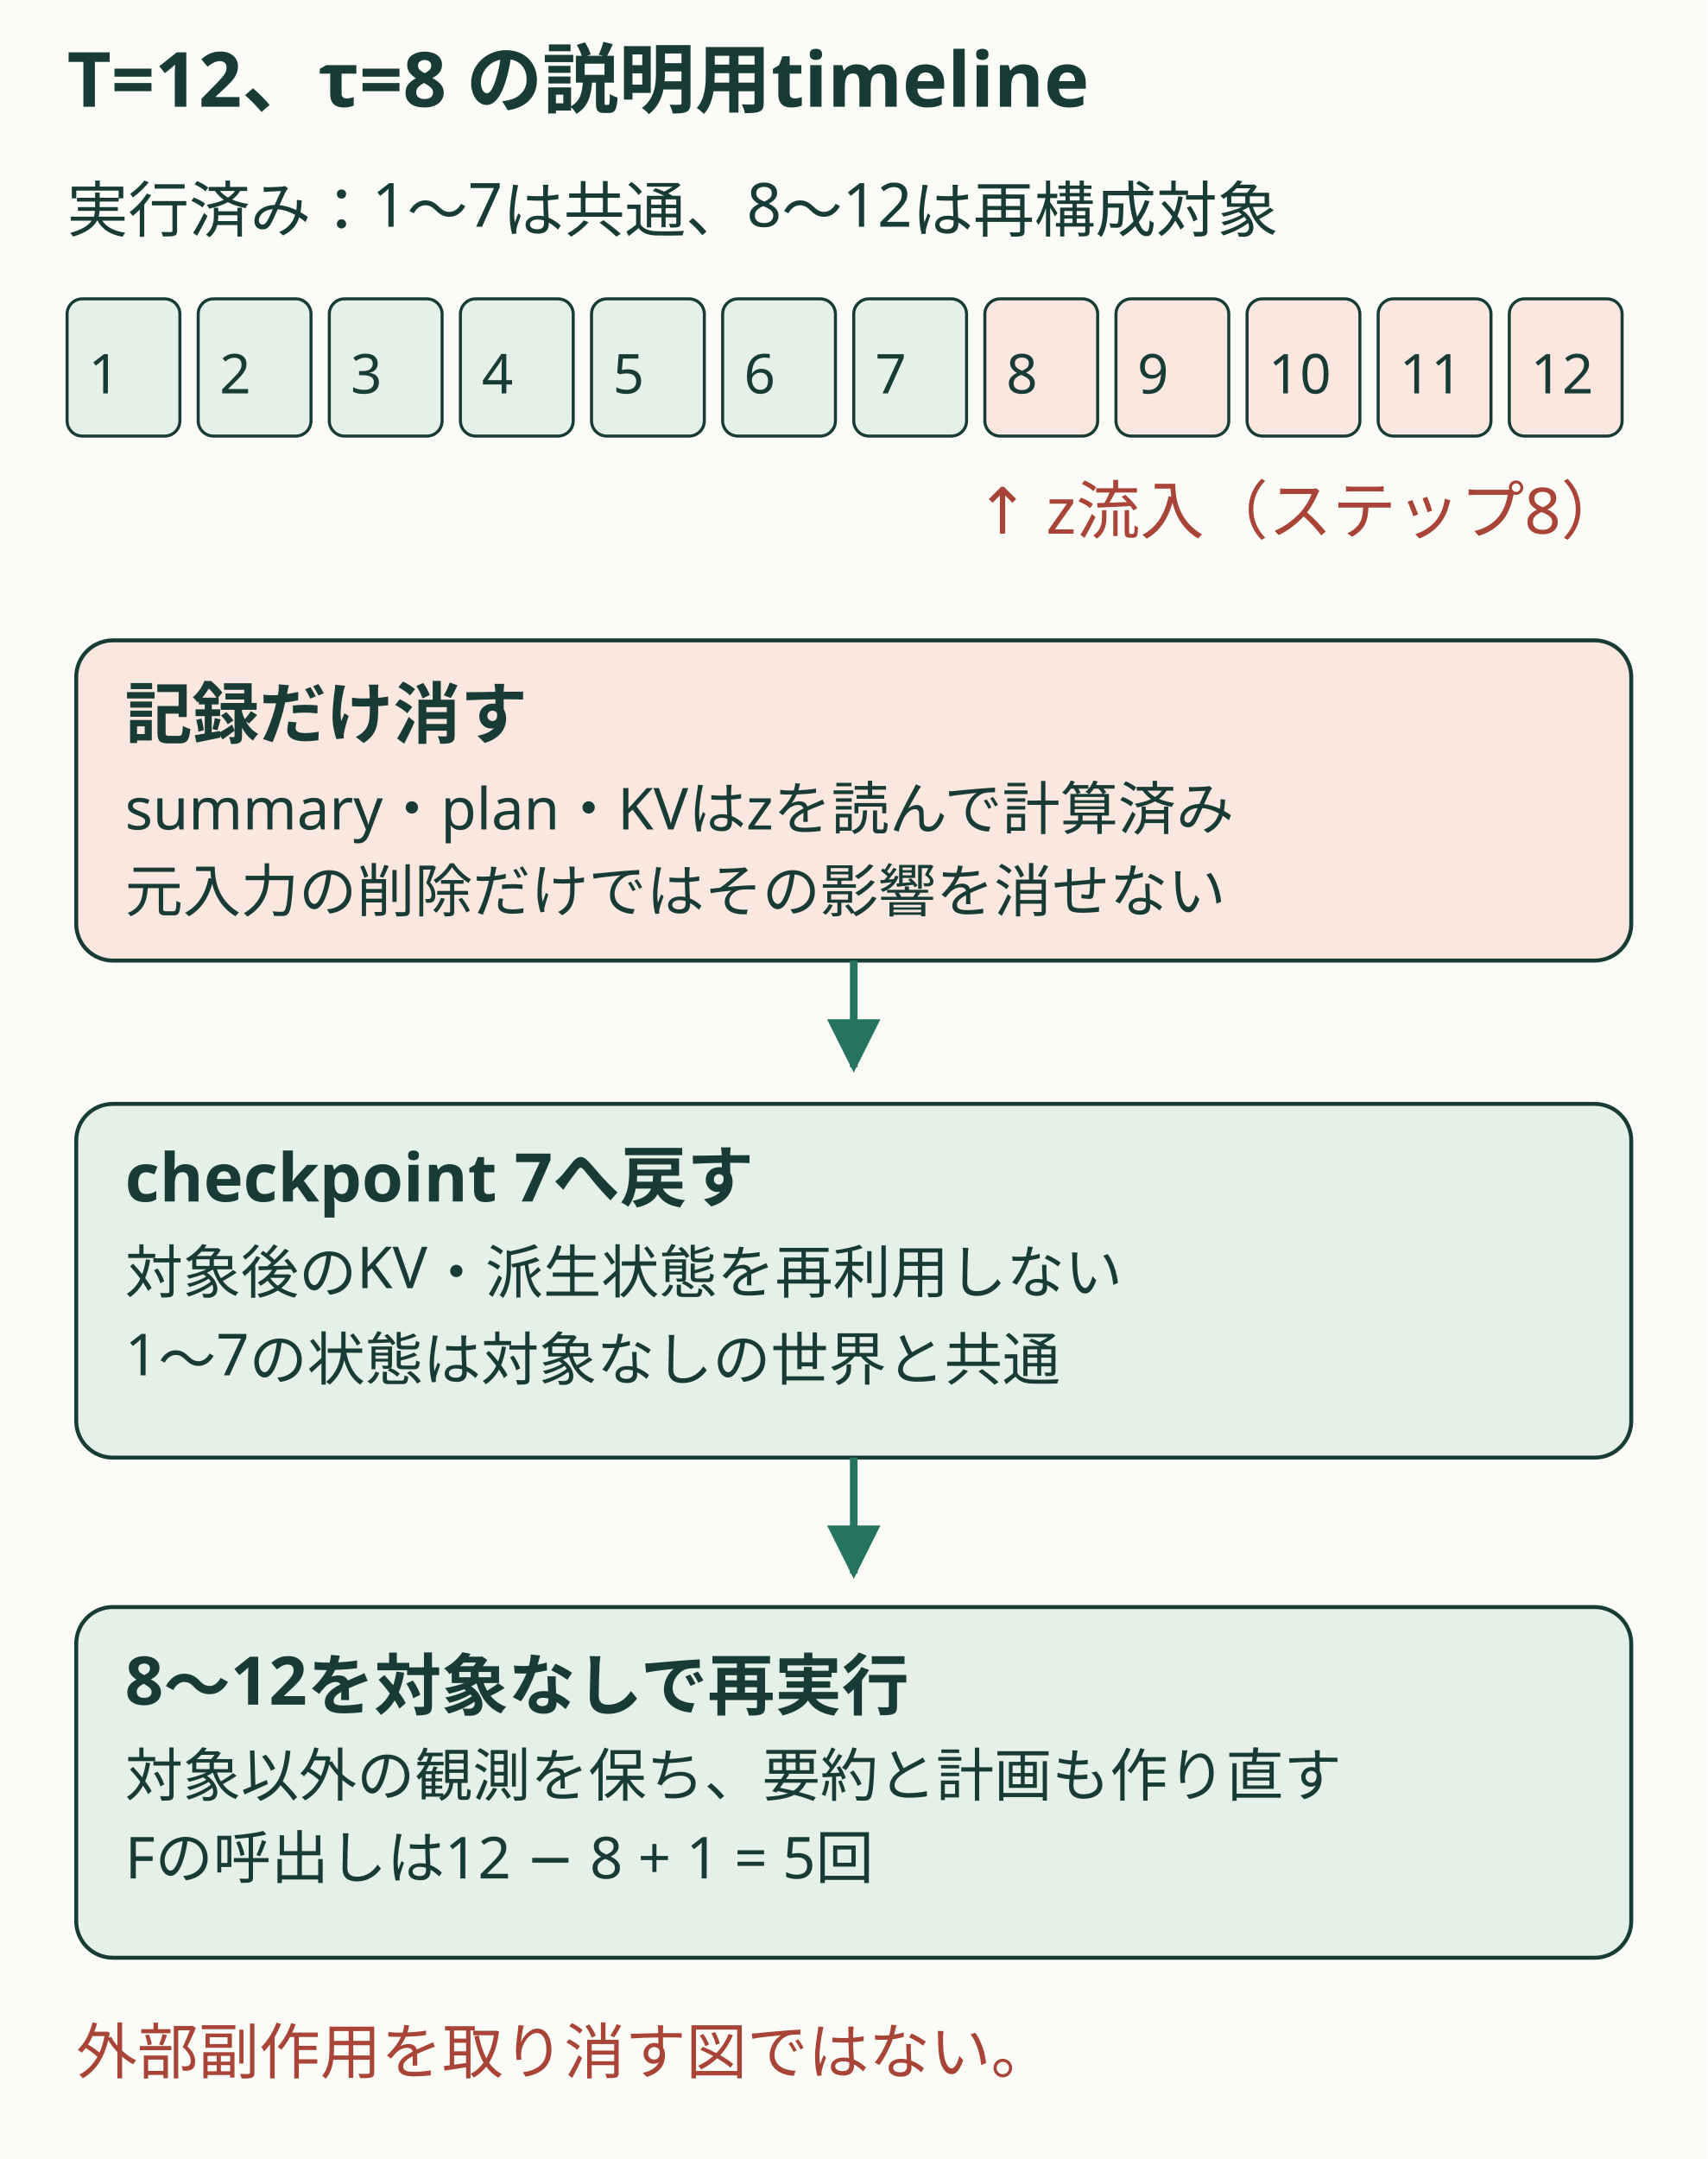
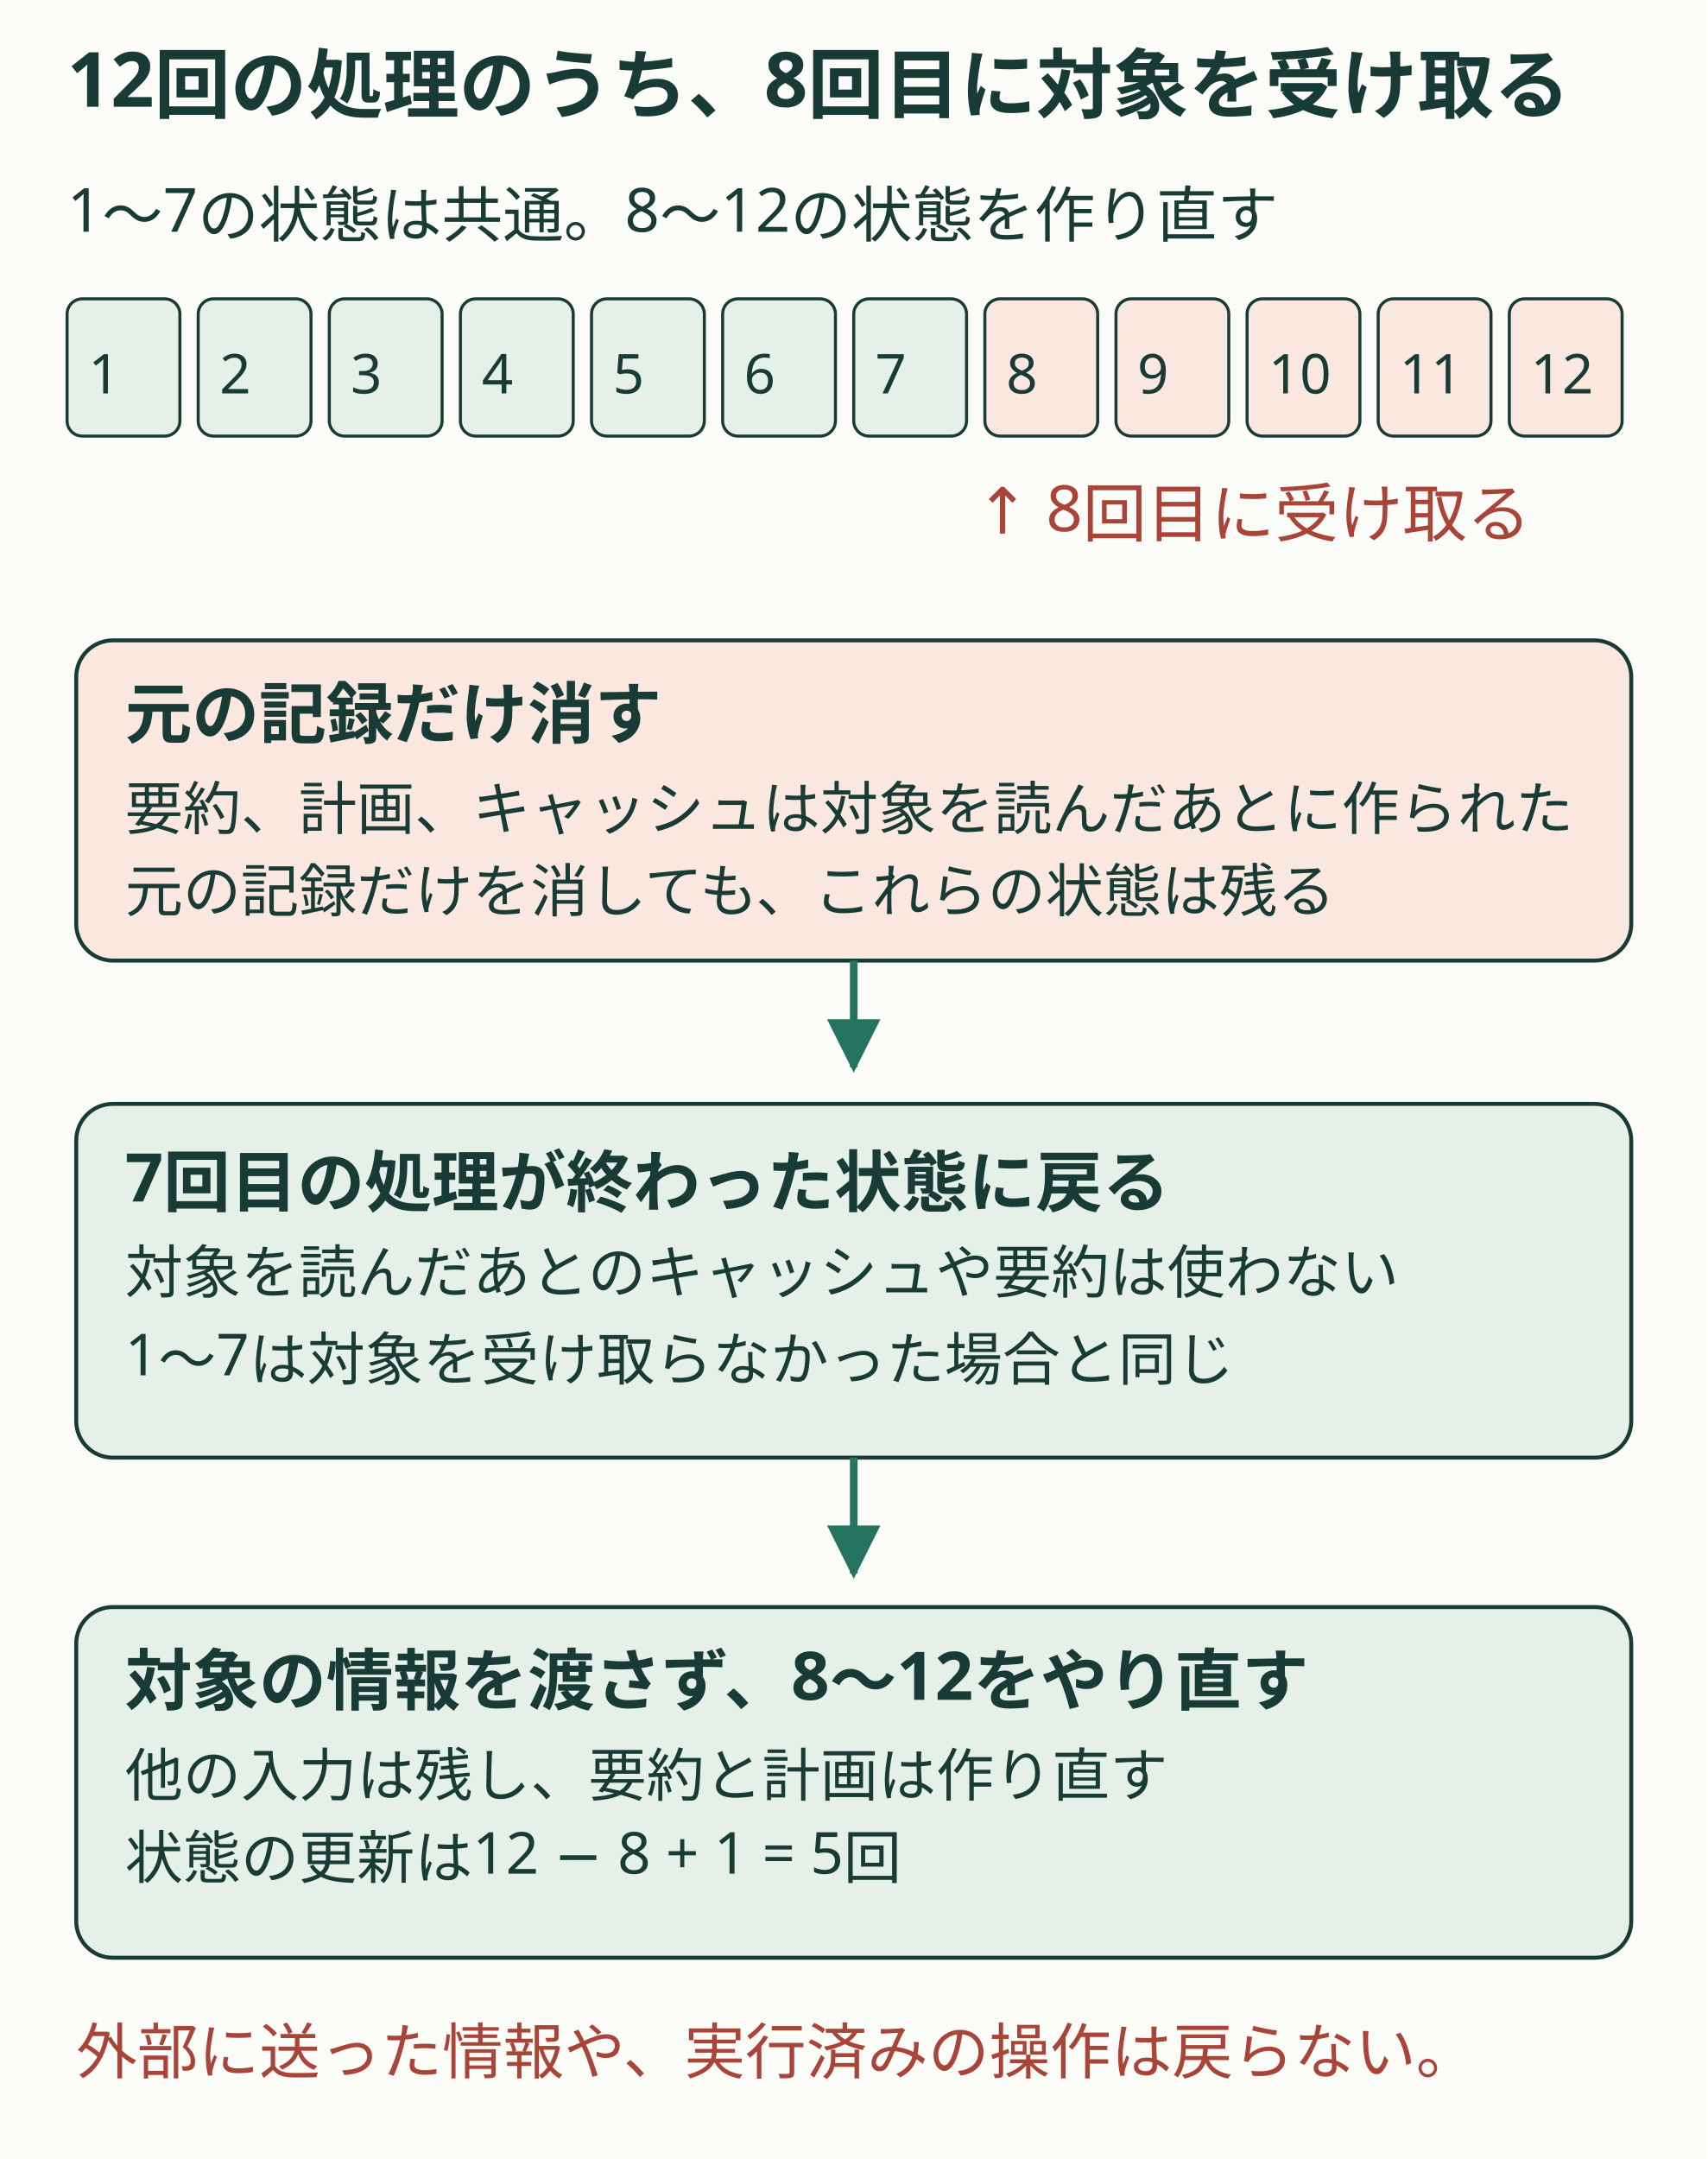
<svg xmlns="http://www.w3.org/2000/svg" viewBox="0 0 560 708" role="img" aria-labelledby="title desc">
  <defs>
    <marker id="arr" viewBox="0 0 10 10" refX="9" refY="5" markerWidth="7" markerHeight="7" orient="auto-start-reverse">
      <path d="M0 0 L10 5 L0 10 Z" fill="#26745f" />
    </marker>
  </defs>
  <rect width="560" height="708" fill="#fbfcf7" />
  <g font-family="sans-serif">
-     <text x="22" y="35" font-size="25" fill="#183c35" font-weight="bold">T=12、τ=8 の説明用timeline</text>
-     <text x="22" y="76" font-size="20" fill="#183c35" font-weight="normal">実行済み：1〜7は共通、8〜12は再構成対象</text>
+     <text x="22" y="35" font-size="25" fill="#183c35" font-weight="bold">12回の処理のうち、8回目に対象を受け取る</text>
+     <text x="22" y="76" font-size="20" fill="#183c35" font-weight="normal">1〜7の状態は共通。8〜12の状態を作り直す</text>
    <rect x="22" y="98" width="37" height="45" rx="5" fill="#e5f1e8" stroke="#183c35" />
    <text x="29" y="129" font-size="18" fill="#183c35" font-weight="normal">1</text>
    <rect x="65" y="98" width="37" height="45" rx="5" fill="#e5f1e8" stroke="#183c35" />
    <text x="72" y="129" font-size="18" fill="#183c35" font-weight="normal">2</text>
    <rect x="108" y="98" width="37" height="45" rx="5" fill="#e5f1e8" stroke="#183c35" />
    <text x="115" y="129" font-size="18" fill="#183c35" font-weight="normal">3</text>
    <rect x="151" y="98" width="37" height="45" rx="5" fill="#e5f1e8" stroke="#183c35" />
    <text x="158" y="129" font-size="18" fill="#183c35" font-weight="normal">4</text>
    <rect x="194" y="98" width="37" height="45" rx="5" fill="#e5f1e8" stroke="#183c35" />
    <text x="201" y="129" font-size="18" fill="#183c35" font-weight="normal">5</text>
    <rect x="237" y="98" width="37" height="45" rx="5" fill="#e5f1e8" stroke="#183c35" />
    <text x="244" y="129" font-size="18" fill="#183c35" font-weight="normal">6</text>
    <rect x="280" y="98" width="37" height="45" rx="5" fill="#e5f1e8" stroke="#183c35" />
    <text x="287" y="129" font-size="18" fill="#183c35" font-weight="normal">7</text>
    <rect x="323" y="98" width="37" height="45" rx="5" fill="#fae7df" stroke="#183c35" />
    <text x="330" y="129" font-size="18" fill="#183c35" font-weight="normal">8</text>
    <rect x="366" y="98" width="37" height="45" rx="5" fill="#fae7df" stroke="#183c35" />
    <text x="373" y="129" font-size="18" fill="#183c35" font-weight="normal">9</text>
    <rect x="409" y="98" width="37" height="45" rx="5" fill="#fae7df" stroke="#183c35" />
    <text x="416" y="129" font-size="18" fill="#183c35" font-weight="normal">10</text>
    <rect x="452" y="98" width="37" height="45" rx="5" fill="#fae7df" stroke="#183c35" />
    <text x="459" y="129" font-size="18" fill="#183c35" font-weight="normal">11</text>
    <rect x="495" y="98" width="37" height="45" rx="5" fill="#fae7df" stroke="#183c35" />
    <text x="502" y="129" font-size="18" fill="#183c35" font-weight="normal">12</text>
-     <text x="320" y="175" font-size="21" fill="#a94438" font-weight="normal">↑ z流入（ステップ8）</text>
+     <text x="320" y="175" font-size="21" fill="#a94438" font-weight="normal">↑ 8回目に受け取る</text>
    <rect x="25" y="210" width="510" height="105" rx="12" fill="#fae7df" stroke="#183c35" stroke-width="1.3" />
-     <text x="41" y="242" font-size="22" fill="#183c35" font-weight="bold">記録だけ消す</text>
-     <text x="41" y="272" font-size="19" fill="#183c35" font-weight="normal">summary・plan・KVはzを読んで計算済み</text>
-     <text x="41" y="299" font-size="19" fill="#183c35" font-weight="normal">元入力の削除だけではその影響を消せない</text>
+     <text x="41" y="242" font-size="22" fill="#183c35" font-weight="bold">元の記録だけ消す</text>
+     <text x="41" y="272" font-size="19" fill="#183c35" font-weight="normal">要約、計画、キャッシュは対象を読んだあとに作られた</text>
+     <text x="41" y="299" font-size="19" fill="#183c35" font-weight="normal">元の記録だけを消しても、これらの状態は残る</text>
    <path d="M280,315 L280,350" stroke="#26745f" stroke-width="2.5" fill="none" marker-end="url(#arr)" />
    <rect x="25" y="362" width="510" height="116" rx="12" fill="#e5f1e8" stroke="#183c35" stroke-width="1.3" />
-     <text x="41" y="394" font-size="22" fill="#183c35" font-weight="bold">checkpoint 7へ戻す</text>
-     <text x="41" y="424" font-size="19" fill="#183c35" font-weight="normal">対象後のKV・派生状態を再利用しない</text>
-     <text x="41" y="451" font-size="19" fill="#183c35" font-weight="normal">1〜7の状態は対象なしの世界と共通</text>
+     <text x="41" y="394" font-size="22" fill="#183c35" font-weight="bold">7回目の処理が終わった状態に戻る</text>
+     <text x="41" y="424" font-size="19" fill="#183c35" font-weight="normal">対象を読んだあとのキャッシュや要約は使わない</text>
+     <text x="41" y="451" font-size="19" fill="#183c35" font-weight="normal">1〜7は対象を受け取らなかった場合と同じ</text>
    <path d="M280,478 L280,516" stroke="#26745f" stroke-width="2.5" fill="none" marker-end="url(#arr)" />
    <rect x="25" y="527" width="510" height="115" rx="12" fill="#e5f1e8" stroke="#183c35" stroke-width="1.3" />
-     <text x="41" y="559" font-size="22" fill="#183c35" font-weight="bold">8〜12を対象なしで再実行</text>
-     <text x="41" y="589" font-size="19" fill="#183c35" font-weight="normal">対象以外の観測を保ち、要約と計画も作り直す</text>
-     <text x="41" y="616" font-size="19" fill="#183c35" font-weight="normal">Fの呼出しは12 − 8 + 1 = 5回</text>
-     <text x="25" y="680" font-size="20" fill="#a94438" font-weight="normal">外部副作用を取り消す図ではない。</text>
+     <text x="41" y="559" font-size="22" fill="#183c35" font-weight="bold">対象の情報を渡さず、8〜12をやり直す</text>
+     <text x="41" y="589" font-size="19" fill="#183c35" font-weight="normal">他の入力は残し、要約と計画は作り直す</text>
+     <text x="41" y="616" font-size="19" fill="#183c35" font-weight="normal">状態の更新は12 − 8 + 1 = 5回</text>
+     <text x="25" y="680" font-size="20" fill="#a94438" font-weight="normal">外部に送った情報や、実行済みの操作は戻らない。</text>
  </g>
</svg>
